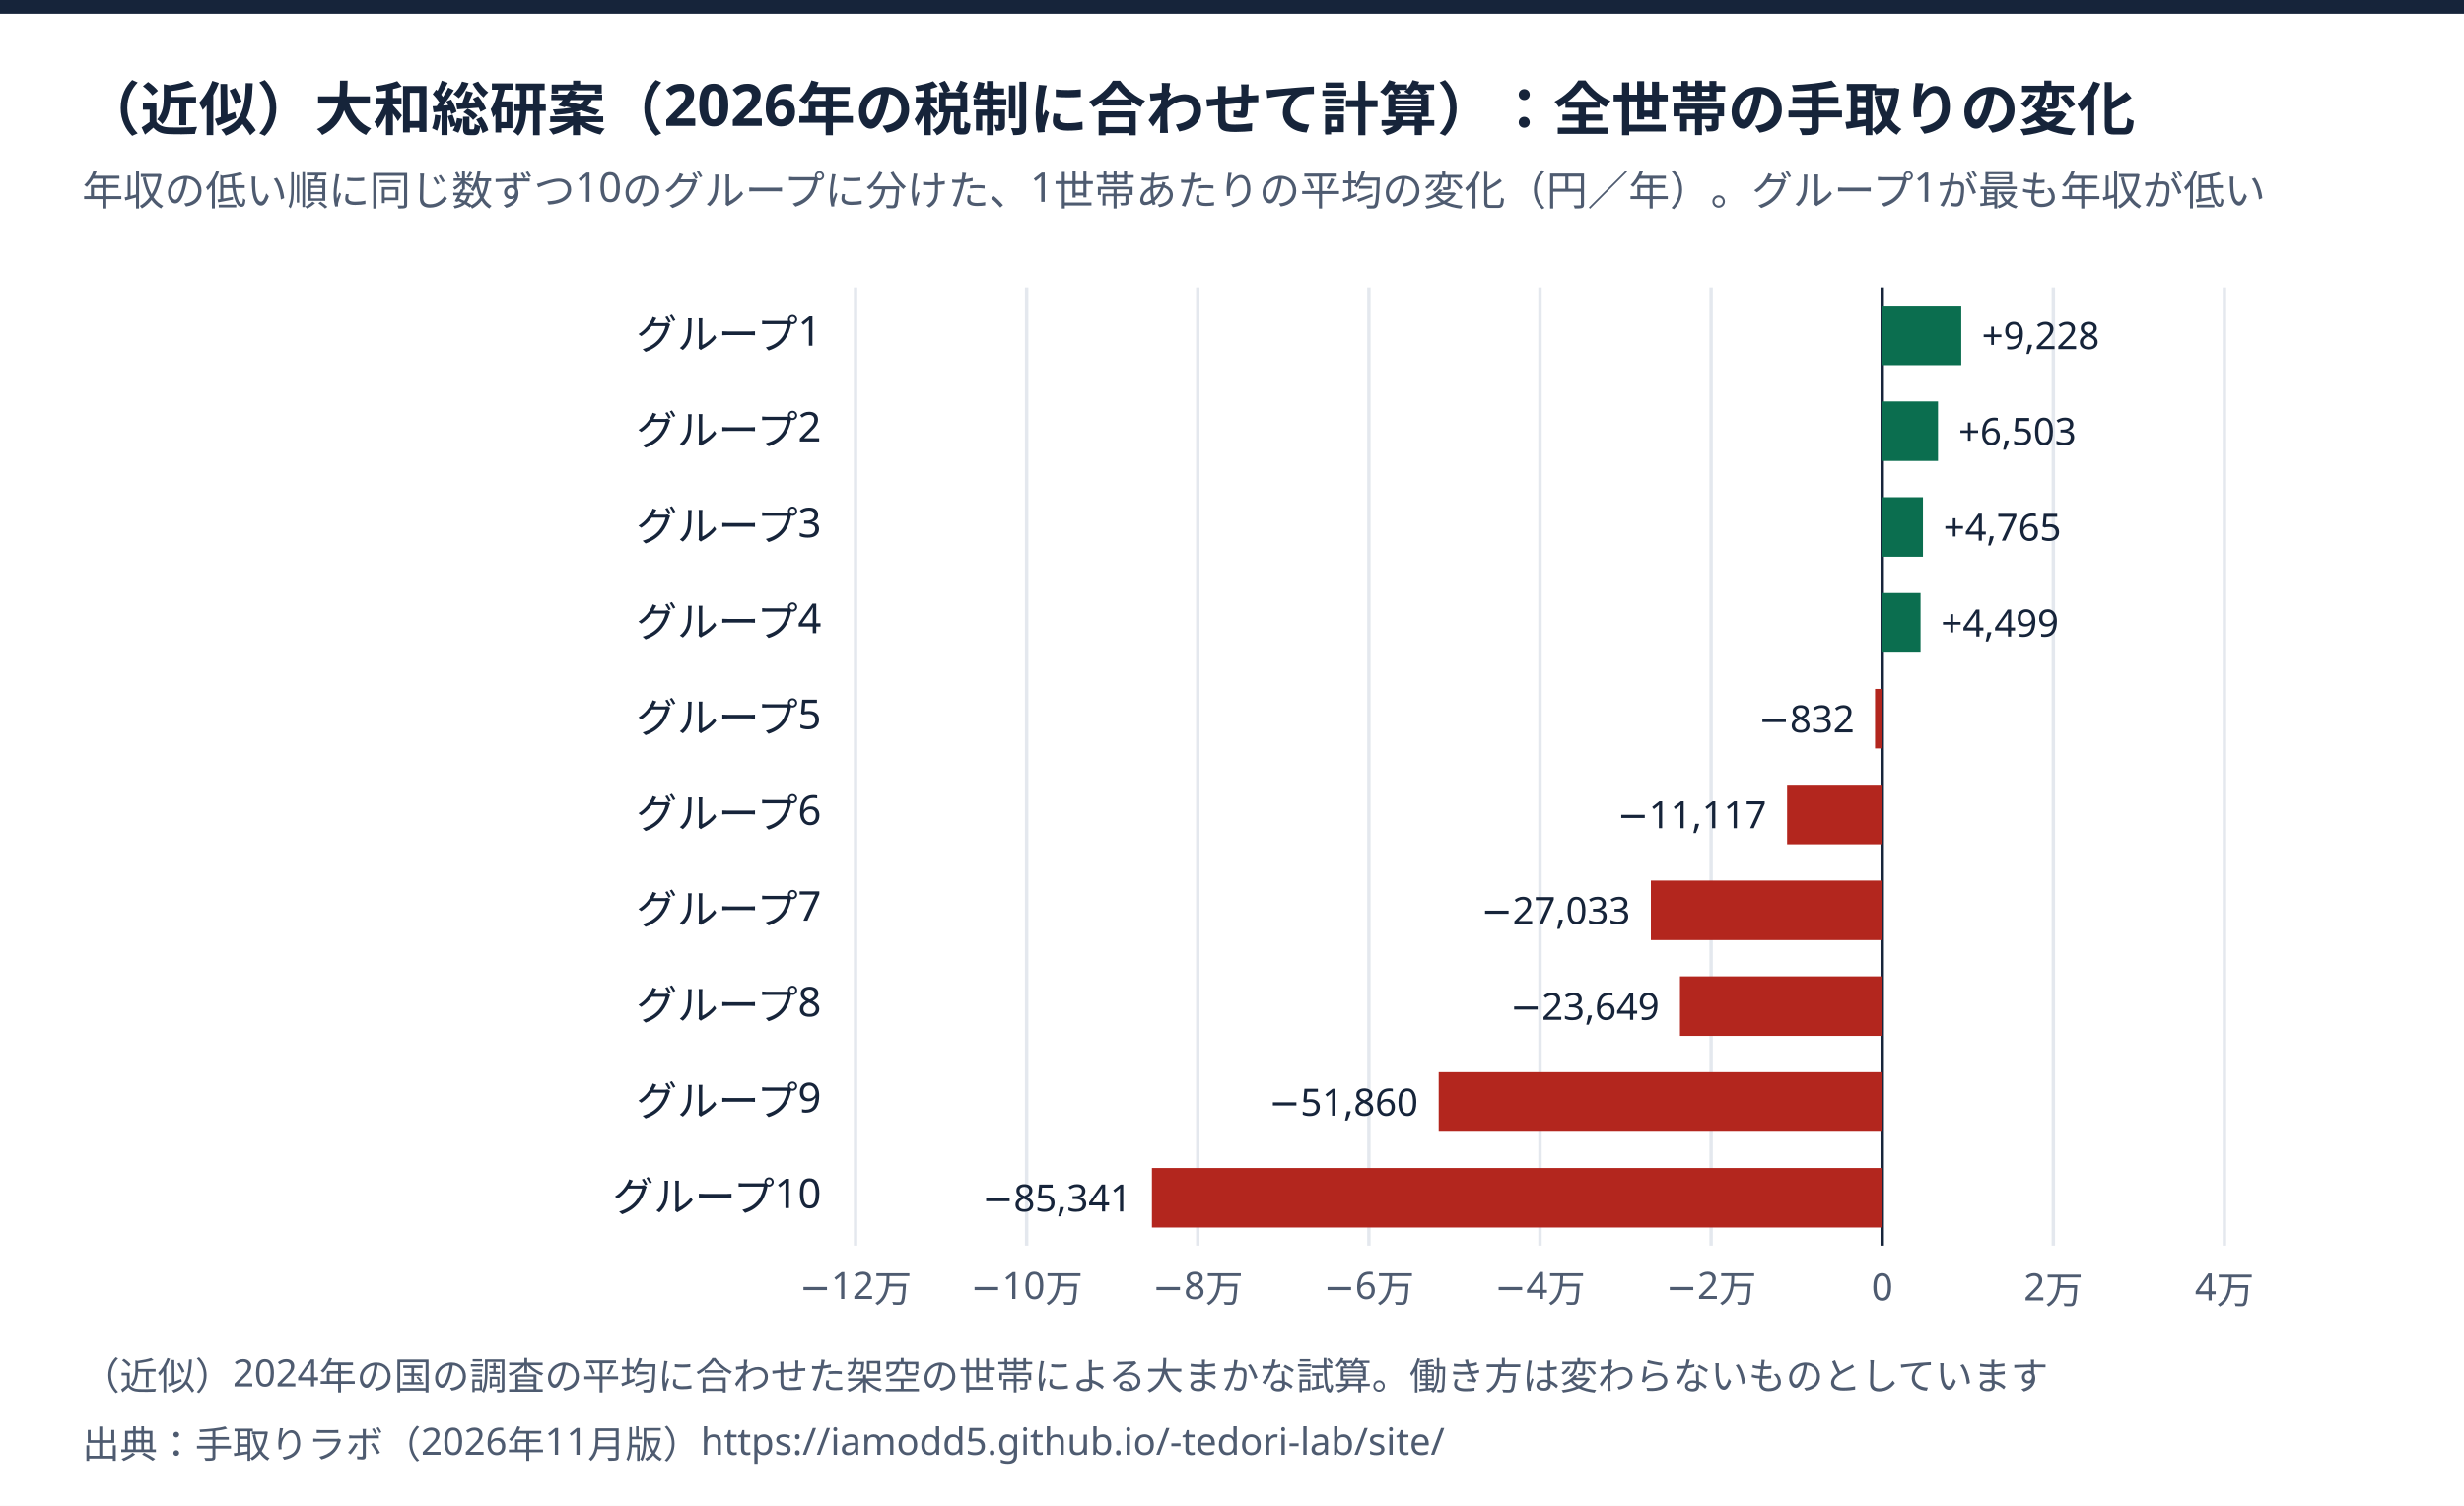
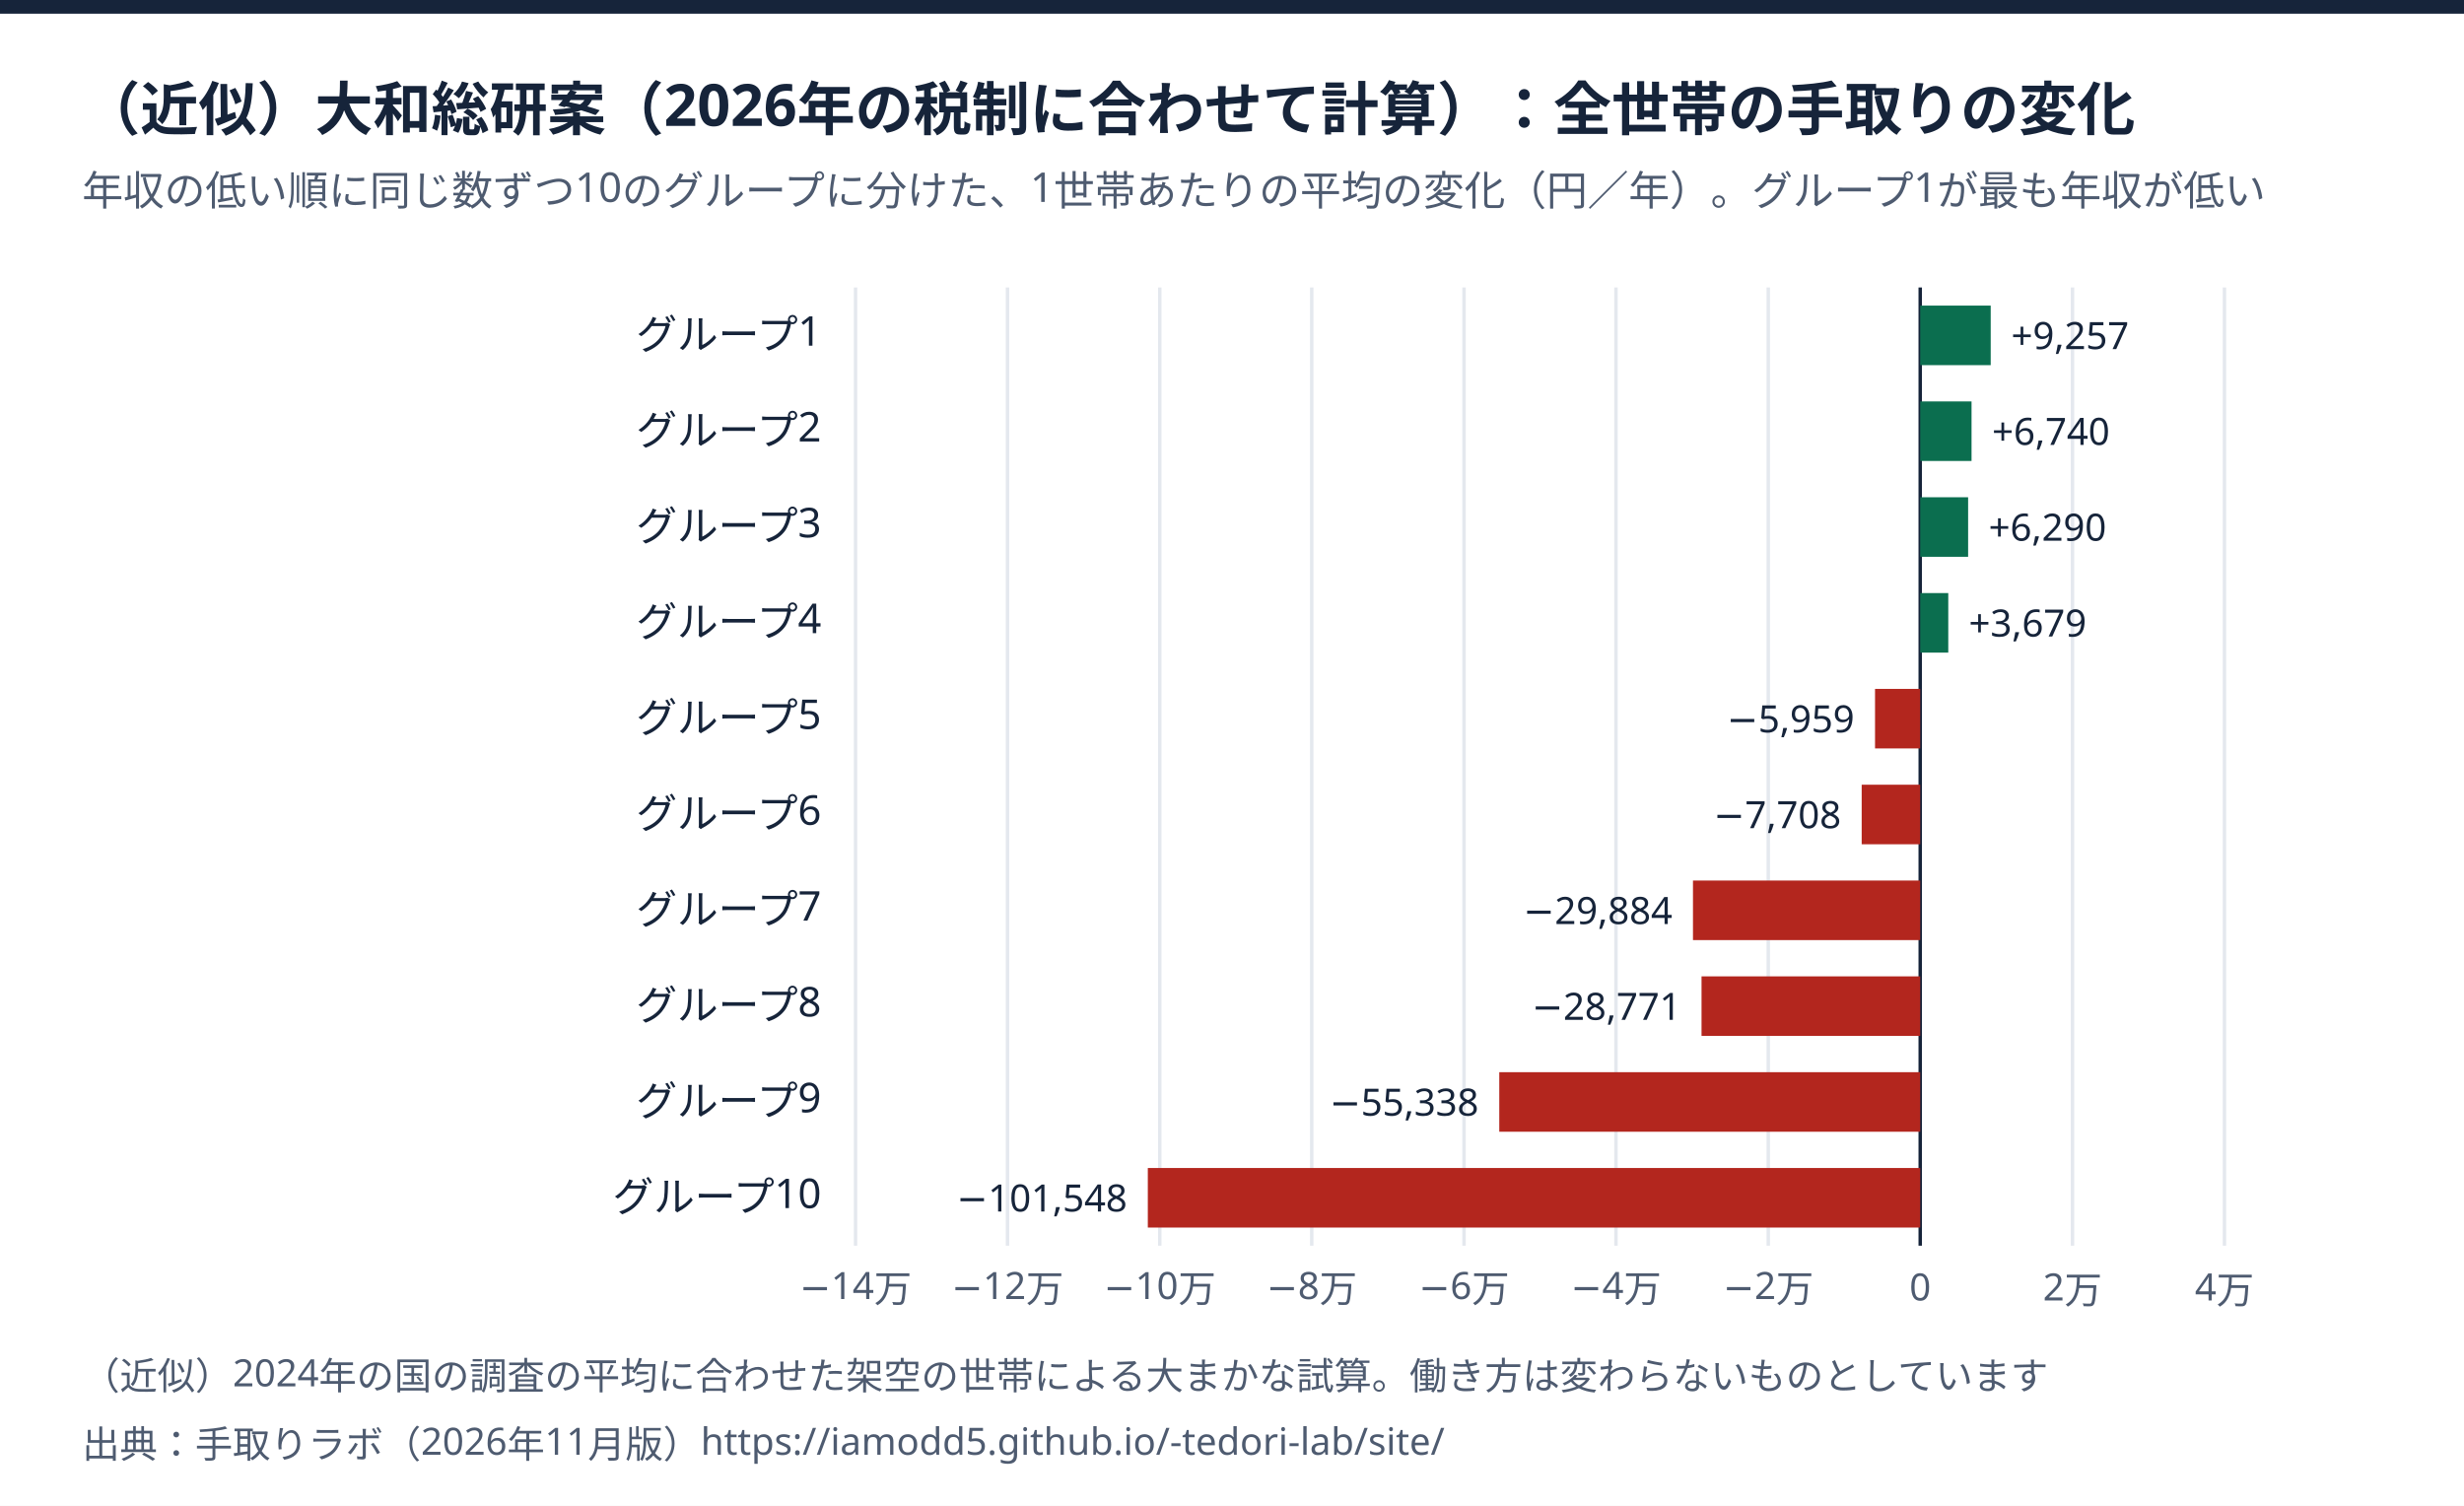
<svg xmlns="http://www.w3.org/2000/svg" width="720" height="440" viewBox="0 0 720 440" font-family="Hiragino Sans, 'Hiragino Kaku Gothic ProN', 'BIZ UDPGothic', 'Noto Sans JP', 'Yu Gothic', sans-serif">
  <rect width="720" height="440" fill="#fff" />
  <rect width="720" height="4" fill="#16243A" />
  <text x="24.0" y="38.0" font-size="17" fill="#16243A" text-anchor="start" font-weight="bold">（近似）大和総研案（2026年の税制に合わせて計算）：全世帯の手取りの変化</text>
  <text x="24.0" y="60.0" font-size="12" fill="#4E5B70" text-anchor="start" font-weight="normal">年収の低い順に同じ数ずつ10のグループに分けた、1世帯あたりの平均の変化（円／年）。グループ1が最も年収が低い</text>
  <line x1="250.0" x2="250.0" y1="84" y2="364" stroke="#E4E8EE" />
-   <text x="250.0" y="380.0" font-size="11" fill="#4E5B70" text-anchor="middle" font-weight="normal">−12万</text>
-   <line x1="300.0" x2="300.0" y1="84" y2="364" stroke="#E4E8EE" />
-   <text x="300.0" y="380.0" font-size="11" fill="#4E5B70" text-anchor="middle" font-weight="normal">−10万</text>
-   <line x1="350.0" x2="350.0" y1="84" y2="364" stroke="#E4E8EE" />
-   <text x="350.0" y="380.0" font-size="11" fill="#4E5B70" text-anchor="middle" font-weight="normal">−8万</text>
-   <line x1="400.0" x2="400.0" y1="84" y2="364" stroke="#E4E8EE" />
-   <text x="400.0" y="380.0" font-size="11" fill="#4E5B70" text-anchor="middle" font-weight="normal">−6万</text>
-   <line x1="450.0" x2="450.0" y1="84" y2="364" stroke="#E4E8EE" />
-   <text x="450.0" y="380.0" font-size="11" fill="#4E5B70" text-anchor="middle" font-weight="normal">−4万</text>
-   <line x1="500.0" x2="500.0" y1="84" y2="364" stroke="#E4E8EE" />
-   <text x="500.0" y="380.0" font-size="11" fill="#4E5B70" text-anchor="middle" font-weight="normal">−2万</text>
-   <line x1="550.0" x2="550.0" y1="84" y2="364" stroke="#16243A" />
-   <text x="550.0" y="380.0" font-size="11" fill="#4E5B70" text-anchor="middle" font-weight="normal">0</text>
-   <line x1="600.0" x2="600.0" y1="84" y2="364" stroke="#E4E8EE" />
-   <text x="600.0" y="380.0" font-size="11" fill="#4E5B70" text-anchor="middle" font-weight="normal">2万</text>
+   <text x="250.0" y="380.0" font-size="11" fill="#4E5B70" text-anchor="middle" font-weight="normal">−14万</text>
+   <line x1="294.4" x2="294.4" y1="84" y2="364" stroke="#E4E8EE" />
+   <text x="294.4" y="380.0" font-size="11" fill="#4E5B70" text-anchor="middle" font-weight="normal">−12万</text>
+   <line x1="338.9" x2="338.9" y1="84" y2="364" stroke="#E4E8EE" />
+   <text x="338.9" y="380.0" font-size="11" fill="#4E5B70" text-anchor="middle" font-weight="normal">−10万</text>
+   <line x1="383.3" x2="383.3" y1="84" y2="364" stroke="#E4E8EE" />
+   <text x="383.3" y="380.0" font-size="11" fill="#4E5B70" text-anchor="middle" font-weight="normal">−8万</text>
+   <line x1="427.8" x2="427.8" y1="84" y2="364" stroke="#E4E8EE" />
+   <text x="427.8" y="380.0" font-size="11" fill="#4E5B70" text-anchor="middle" font-weight="normal">−6万</text>
+   <line x1="472.2" x2="472.2" y1="84" y2="364" stroke="#E4E8EE" />
+   <text x="472.2" y="380.0" font-size="11" fill="#4E5B70" text-anchor="middle" font-weight="normal">−4万</text>
+   <line x1="516.7" x2="516.7" y1="84" y2="364" stroke="#E4E8EE" />
+   <text x="516.7" y="380.0" font-size="11" fill="#4E5B70" text-anchor="middle" font-weight="normal">−2万</text>
+   <line x1="561.1" x2="561.1" y1="84" y2="364" stroke="#16243A" />
+   <text x="561.1" y="380.0" font-size="11" fill="#4E5B70" text-anchor="middle" font-weight="normal">0</text>
+   <line x1="605.6" x2="605.6" y1="84" y2="364" stroke="#E4E8EE" />
+   <text x="605.6" y="380.0" font-size="11" fill="#4E5B70" text-anchor="middle" font-weight="normal">2万</text>
  <line x1="650.0" x2="650.0" y1="84" y2="364" stroke="#E4E8EE" />
  <text x="650.0" y="380.0" font-size="11" fill="#4E5B70" text-anchor="middle" font-weight="normal">4万</text>
-   <rect x="550.0" y="89.3" width="23.1" height="17.4" fill="#0B6E4F" />
+   <rect x="561.1" y="89.3" width="20.6" height="17.4" fill="#0B6E4F" />
  <text x="240.0" y="102.0" font-size="12" fill="#16243A" text-anchor="end" font-weight="normal">グループ1</text>
-   <text x="579.1" y="102.0" font-size="11" fill="#16243A" text-anchor="start" font-weight="normal">+9,228</text>
-   <rect x="550.0" y="117.3" width="16.3" height="17.4" fill="#0B6E4F" />
+   <text x="587.7" y="102.0" font-size="11" fill="#16243A" text-anchor="start" font-weight="normal">+9,257</text>
+   <rect x="561.1" y="117.3" width="15.0" height="17.4" fill="#0B6E4F" />
  <text x="240.0" y="130.0" font-size="12" fill="#16243A" text-anchor="end" font-weight="normal">グループ2</text>
-   <text x="572.3" y="130.0" font-size="11" fill="#16243A" text-anchor="start" font-weight="normal">+6,503</text>
-   <rect x="550.0" y="145.3" width="11.9" height="17.4" fill="#0B6E4F" />
+   <text x="582.1" y="130.0" font-size="11" fill="#16243A" text-anchor="start" font-weight="normal">+6,740</text>
+   <rect x="561.1" y="145.3" width="14.0" height="17.4" fill="#0B6E4F" />
  <text x="240.0" y="158.0" font-size="12" fill="#16243A" text-anchor="end" font-weight="normal">グループ3</text>
-   <text x="567.9" y="158.0" font-size="11" fill="#16243A" text-anchor="start" font-weight="normal">+4,765</text>
-   <rect x="550.0" y="173.3" width="11.2" height="17.4" fill="#0B6E4F" />
+   <text x="581.1" y="158.0" font-size="11" fill="#16243A" text-anchor="start" font-weight="normal">+6,290</text>
+   <rect x="561.1" y="173.3" width="8.2" height="17.4" fill="#0B6E4F" />
  <text x="240.0" y="186.0" font-size="12" fill="#16243A" text-anchor="end" font-weight="normal">グループ4</text>
-   <text x="567.2" y="186.0" font-size="11" fill="#16243A" text-anchor="start" font-weight="normal">+4,499</text>
-   <rect x="547.9" y="201.3" width="2.1" height="17.4" fill="#B3261E" />
+   <text x="575.3" y="186.0" font-size="11" fill="#16243A" text-anchor="start" font-weight="normal">+3,679</text>
+   <rect x="547.9" y="201.3" width="13.2" height="17.4" fill="#B3261E" />
  <text x="240.0" y="214.0" font-size="12" fill="#16243A" text-anchor="end" font-weight="normal">グループ5</text>
-   <text x="541.9" y="214.0" font-size="11" fill="#16243A" text-anchor="end" font-weight="normal">−832</text>
-   <rect x="522.2" y="229.3" width="27.8" height="17.4" fill="#B3261E" />
+   <text x="541.9" y="214.0" font-size="11" fill="#16243A" text-anchor="end" font-weight="normal">−5,959</text>
+   <rect x="544.0" y="229.3" width="17.1" height="17.4" fill="#B3261E" />
  <text x="240.0" y="242.0" font-size="12" fill="#16243A" text-anchor="end" font-weight="normal">グループ6</text>
-   <text x="516.2" y="242.0" font-size="11" fill="#16243A" text-anchor="end" font-weight="normal">−11,117</text>
-   <rect x="482.4" y="257.3" width="67.6" height="17.4" fill="#B3261E" />
+   <text x="538.0" y="242.0" font-size="11" fill="#16243A" text-anchor="end" font-weight="normal">−7,708</text>
+   <rect x="494.7" y="257.3" width="66.4" height="17.4" fill="#B3261E" />
  <text x="240.0" y="270.0" font-size="12" fill="#16243A" text-anchor="end" font-weight="normal">グループ7</text>
-   <text x="476.4" y="270.0" font-size="11" fill="#16243A" text-anchor="end" font-weight="normal">−27,033</text>
-   <rect x="490.9" y="285.3" width="59.1" height="17.4" fill="#B3261E" />
+   <text x="488.7" y="270.0" font-size="11" fill="#16243A" text-anchor="end" font-weight="normal">−29,884</text>
+   <rect x="497.2" y="285.3" width="63.9" height="17.4" fill="#B3261E" />
  <text x="240.0" y="298.0" font-size="12" fill="#16243A" text-anchor="end" font-weight="normal">グループ8</text>
-   <text x="484.9" y="298.0" font-size="11" fill="#16243A" text-anchor="end" font-weight="normal">−23,649</text>
-   <rect x="420.4" y="313.3" width="129.6" height="17.4" fill="#B3261E" />
+   <text x="491.2" y="298.0" font-size="11" fill="#16243A" text-anchor="end" font-weight="normal">−28,771</text>
+   <rect x="438.1" y="313.3" width="123.0" height="17.4" fill="#B3261E" />
  <text x="240.0" y="326.0" font-size="12" fill="#16243A" text-anchor="end" font-weight="normal">グループ9</text>
-   <text x="414.4" y="326.0" font-size="11" fill="#16243A" text-anchor="end" font-weight="normal">−51,860</text>
-   <rect x="336.6" y="341.3" width="213.4" height="17.4" fill="#B3261E" />
+   <text x="432.1" y="326.0" font-size="11" fill="#16243A" text-anchor="end" font-weight="normal">−55,338</text>
+   <rect x="335.4" y="341.3" width="225.7" height="17.4" fill="#B3261E" />
  <text x="240.0" y="354.0" font-size="12" fill="#16243A" text-anchor="end" font-weight="normal">グループ10</text>
-   <text x="330.6" y="354.0" font-size="11" fill="#16243A" text-anchor="end" font-weight="normal">−85,341</text>
+   <text x="329.4" y="354.0" font-size="11" fill="#16243A" text-anchor="end" font-weight="normal">−101,548</text>
  <text x="24.0" y="406.0" font-size="11" fill="#4E5B70" text-anchor="start" font-weight="normal">（近似）2024年の国の調査の平均に合わせた架空の世帯による大まかな試算。働き方は変わらないものとしています</text>
  <text x="24.0" y="426.0" font-size="11" fill="#4E5B70" text-anchor="start" font-weight="normal">出典：手取りラボ（2026年11月版）https://iamodd5.github.io/-tedori-lab/site/</text>
</svg>
